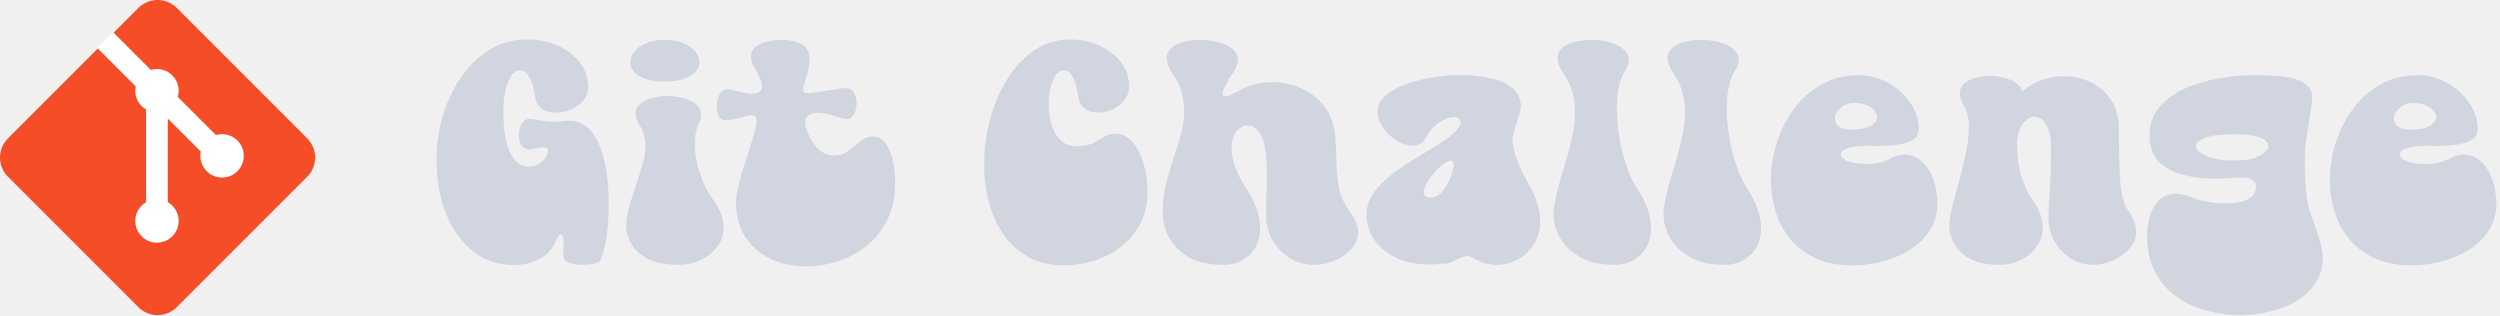
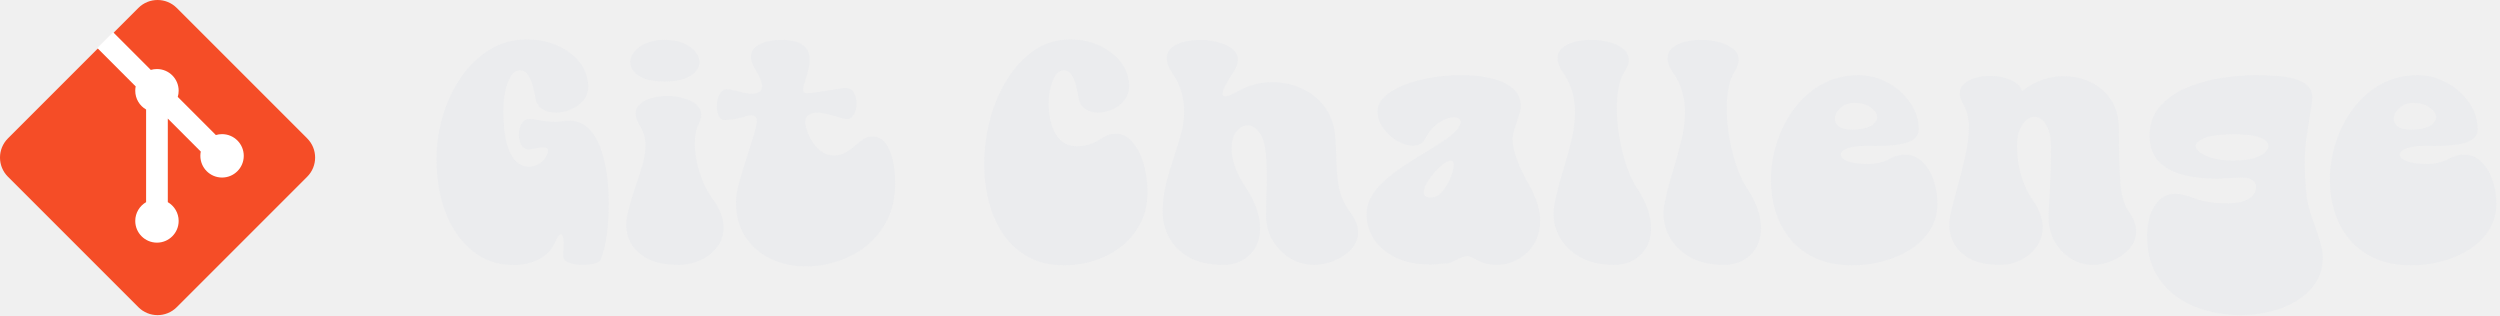
<svg xmlns="http://www.w3.org/2000/svg" width="238" height="30" viewBox="0 0 238 30" fill="none">
-   <path d="M48.889 25.229C47.423 25.229 46.142 24.8 45.045 23.943C43.948 23.076 43.091 21.884 42.473 20.369C41.865 18.853 41.56 17.108 41.56 15.134C41.56 13.739 41.76 12.368 42.159 11.022C42.568 9.666 43.146 8.444 43.894 7.357C44.641 6.261 45.544 5.388 46.6 4.74C47.657 4.082 48.839 3.753 50.145 3.753C51.74 3.753 53.101 4.172 54.228 5.009C55.364 5.837 55.958 6.909 56.008 8.225C56.008 8.743 55.848 9.192 55.529 9.571C55.21 9.94 54.811 10.224 54.333 10.423C53.854 10.623 53.38 10.723 52.912 10.723C52.483 10.723 52.094 10.633 51.745 10.453C51.406 10.274 51.167 9.995 51.027 9.616C51.007 9.536 50.983 9.401 50.953 9.212C50.903 8.913 50.828 8.574 50.728 8.195C50.629 7.806 50.479 7.462 50.28 7.163C50.09 6.854 49.821 6.699 49.472 6.699C49.153 6.699 48.874 6.884 48.635 7.253C48.405 7.622 48.226 8.105 48.096 8.703C47.976 9.302 47.917 9.94 47.917 10.618C47.927 11.934 48.046 12.981 48.276 13.758C48.505 14.526 48.799 15.069 49.158 15.389C49.527 15.708 49.926 15.867 50.354 15.867C50.833 15.867 51.252 15.703 51.611 15.374C51.98 15.035 52.164 14.671 52.164 14.282C52.164 14.112 51.994 14.028 51.656 14.028C51.526 14.028 51.326 14.057 51.057 14.117C50.758 14.187 50.514 14.222 50.324 14.222C50.015 14.222 49.781 14.078 49.621 13.788C49.472 13.499 49.397 13.18 49.397 12.831C49.397 12.452 49.477 12.113 49.636 11.814C49.806 11.505 50.06 11.341 50.399 11.321C50.589 11.321 50.858 11.356 51.207 11.425C51.735 11.535 52.294 11.59 52.882 11.59C53.111 11.59 53.335 11.575 53.555 11.545C53.784 11.505 53.989 11.485 54.168 11.485C55.504 11.485 56.496 12.333 57.144 14.028C57.682 15.453 57.952 17.238 57.952 19.382C57.952 21.665 57.693 23.459 57.174 24.766C57.104 24.895 56.9 25.005 56.561 25.095C56.232 25.174 55.868 25.214 55.469 25.214C55.011 25.214 54.587 25.149 54.198 25.02C53.809 24.88 53.615 24.651 53.615 24.332C53.625 24.073 53.635 23.883 53.645 23.764C53.654 23.644 53.66 23.454 53.66 23.195C53.66 22.886 53.635 22.662 53.585 22.522C53.535 22.373 53.475 22.298 53.405 22.298C53.256 22.298 53.061 22.567 52.822 23.105C52.493 23.813 51.974 24.347 51.267 24.706C50.559 25.055 49.766 25.229 48.889 25.229Z" fill="#CED3DE" fill-opacity="0.933" />
-   <path d="M63.276 7.761C62.518 7.761 61.895 7.677 61.406 7.507C60.928 7.328 60.574 7.098 60.345 6.819C60.115 6.54 60.001 6.241 60.001 5.922C60.001 5.583 60.13 5.249 60.389 4.92C60.649 4.591 61.023 4.322 61.511 4.112C62 3.903 62.583 3.798 63.261 3.798C63.969 3.798 64.567 3.903 65.055 4.112C65.554 4.322 65.933 4.591 66.192 4.92C66.461 5.239 66.596 5.568 66.596 5.907C66.596 6.226 66.476 6.525 66.237 6.804C66.008 7.083 65.649 7.313 65.16 7.492C64.672 7.672 64.043 7.761 63.276 7.761ZM64.652 25.214C63.465 25.214 62.498 25.035 61.75 24.676C61.013 24.307 60.469 23.833 60.12 23.255C59.781 22.667 59.612 22.044 59.612 21.386C59.612 21.077 59.647 20.767 59.716 20.458C59.976 19.402 60.265 18.419 60.584 17.512C60.823 16.824 61.028 16.176 61.197 15.568C61.367 14.95 61.451 14.372 61.451 13.833C61.451 13.155 61.267 12.522 60.898 11.934C60.639 11.525 60.509 11.156 60.509 10.827C60.509 10.458 60.654 10.149 60.943 9.9C61.232 9.641 61.606 9.451 62.064 9.332C62.533 9.202 63.022 9.137 63.53 9.137C64.058 9.137 64.567 9.207 65.055 9.347C65.554 9.476 65.963 9.676 66.282 9.945C66.601 10.214 66.76 10.543 66.76 10.932C66.76 11.181 66.686 11.45 66.536 11.739C66.277 12.278 66.147 12.921 66.147 13.669C66.147 14.546 66.302 15.473 66.611 16.45C66.92 17.418 67.344 18.265 67.882 18.993C68.55 19.9 68.884 20.782 68.884 21.64C68.884 22.348 68.68 22.971 68.271 23.509C67.862 24.048 67.334 24.466 66.686 24.766C66.038 25.065 65.36 25.214 64.652 25.214Z" fill="#CED3DE" fill-opacity="0.933" />
-   <path d="M76.721 25.364C75.544 25.364 74.453 25.134 73.445 24.676C72.439 24.207 71.626 23.524 71.008 22.627C70.4 21.73 70.085 20.623 70.066 19.307C70.066 18.739 70.17 18.081 70.38 17.333C70.589 16.575 70.833 15.772 71.112 14.925C71.312 14.317 71.506 13.699 71.696 13.07C71.925 12.363 72.04 11.844 72.04 11.515C72.04 11.156 71.875 10.977 71.546 10.977C71.337 10.977 71.093 11.027 70.813 11.126C70.155 11.326 69.537 11.425 68.959 11.425C68.72 11.425 68.54 11.291 68.421 11.022C68.301 10.742 68.241 10.438 68.241 10.109C68.241 9.691 68.326 9.317 68.495 8.988C68.665 8.659 68.914 8.494 69.243 8.494C69.442 8.494 69.766 8.559 70.215 8.689C70.853 8.848 71.282 8.928 71.501 8.928C72.199 8.928 72.548 8.684 72.548 8.195C72.548 7.816 72.329 7.278 71.89 6.58C71.621 6.131 71.486 5.742 71.486 5.413C71.486 5.034 71.626 4.725 71.905 4.486C72.194 4.247 72.563 4.072 73.012 3.963C73.46 3.853 73.924 3.798 74.403 3.798C74.851 3.798 75.28 3.848 75.689 3.948C76.098 4.047 76.432 4.237 76.691 4.516C76.95 4.785 77.08 5.184 77.08 5.712C77.08 6.171 76.945 6.804 76.676 7.612C76.526 8.05 76.451 8.36 76.451 8.539C76.451 8.758 76.581 8.868 76.84 8.868C77.08 8.868 77.419 8.833 77.857 8.763L79.996 8.434C80.235 8.394 80.4 8.374 80.49 8.374C80.858 8.374 81.128 8.529 81.297 8.838C81.467 9.137 81.551 9.471 81.551 9.84C81.551 10.239 81.467 10.588 81.297 10.887C81.138 11.186 80.913 11.336 80.624 11.336C80.455 11.336 80.126 11.256 79.637 11.096C78.78 10.847 78.191 10.723 77.872 10.723C77.065 10.723 76.661 11.031 76.661 11.65C76.661 11.919 76.746 12.263 76.915 12.682C77.184 13.33 77.533 13.848 77.962 14.237C78.401 14.616 78.884 14.805 79.413 14.805C79.861 14.795 80.245 14.691 80.564 14.491C80.893 14.292 81.192 14.068 81.462 13.818C81.701 13.599 81.945 13.409 82.194 13.25C82.454 13.08 82.748 12.996 83.077 12.996C83.755 12.996 84.278 13.405 84.647 14.222C85.026 15.04 85.215 16.106 85.215 17.422C85.215 18.778 84.961 19.955 84.453 20.952C83.944 21.949 83.276 22.776 82.449 23.435C81.621 24.083 80.704 24.566 79.697 24.885C78.7 25.204 77.708 25.364 76.721 25.364Z" fill="#CED3DE" fill-opacity="0.933" />
-   <path d="M101.322 25.259C99.996 25.259 98.855 24.995 97.898 24.466C96.941 23.938 96.148 23.22 95.52 22.313C94.901 21.406 94.443 20.379 94.144 19.232C93.845 18.076 93.695 16.874 93.695 15.628C93.695 14.192 93.88 12.771 94.249 11.366C94.627 9.96 95.171 8.689 95.879 7.552C96.587 6.405 97.444 5.488 98.451 4.8C99.468 4.102 100.619 3.753 101.906 3.753C103.371 3.753 104.657 4.167 105.764 4.995C106.871 5.812 107.449 6.869 107.499 8.165C107.499 8.703 107.344 9.162 107.035 9.541C106.736 9.92 106.357 10.214 105.899 10.423C105.44 10.623 104.986 10.723 104.538 10.723C104.139 10.723 103.775 10.633 103.446 10.453C103.117 10.274 102.883 9.995 102.743 9.616L102.653 9.182C102.614 8.893 102.544 8.559 102.444 8.18C102.354 7.791 102.215 7.447 102.025 7.148C101.846 6.849 101.592 6.699 101.263 6.699C100.834 6.699 100.485 7.028 100.216 7.687C99.957 8.345 99.827 9.092 99.827 9.93C99.827 10.588 99.917 11.221 100.096 11.829C100.276 12.437 100.555 12.936 100.934 13.325C101.322 13.704 101.826 13.903 102.444 13.923C103.321 13.923 104.069 13.709 104.687 13.28C105.236 12.911 105.739 12.726 106.198 12.726C106.816 12.726 107.349 12.986 107.798 13.504C108.257 14.023 108.611 14.701 108.86 15.538C109.109 16.366 109.239 17.268 109.249 18.245C109.249 19.382 109.019 20.389 108.561 21.266C108.112 22.133 107.509 22.866 106.751 23.465C105.993 24.053 105.141 24.501 104.194 24.811C103.257 25.11 102.299 25.259 101.322 25.259Z" fill="#CED3DE" fill-opacity="0.933" />
-   <path d="M125.087 25.214C124.259 25.214 123.501 25.005 122.813 24.586C122.125 24.157 121.572 23.589 121.153 22.881C120.735 22.163 120.525 21.371 120.525 20.503L120.555 18.873C120.585 18.255 120.6 17.602 120.6 16.914C120.6 15.987 120.56 15.129 120.48 14.342C120.361 13.504 120.136 12.896 119.807 12.517C119.488 12.128 119.144 11.934 118.775 11.934C118.387 11.934 118.033 12.128 117.714 12.517C117.404 12.906 117.25 13.449 117.25 14.147C117.25 15.264 117.699 16.5 118.596 17.856C119.503 19.212 119.957 20.498 119.957 21.715C119.957 22.771 119.628 23.619 118.97 24.257C118.312 24.895 117.484 25.214 116.487 25.214C115.151 25.214 114.054 24.975 113.197 24.496C112.34 24.008 111.706 23.38 111.298 22.612C110.889 21.844 110.684 21.037 110.684 20.189C110.684 19.222 110.799 18.295 111.028 17.407C111.268 16.51 111.527 15.643 111.806 14.805C112.055 14.078 112.27 13.37 112.449 12.682C112.639 11.984 112.733 11.306 112.733 10.648C112.733 10.01 112.649 9.386 112.479 8.778C112.31 8.17 112.03 7.587 111.642 7.028C111.263 6.46 111.073 5.967 111.073 5.548C111.073 5.139 111.228 4.805 111.537 4.546C111.846 4.287 112.245 4.097 112.733 3.978C113.222 3.858 113.74 3.798 114.289 3.798C114.867 3.798 115.425 3.873 115.964 4.022C116.512 4.162 116.961 4.371 117.31 4.651C117.669 4.93 117.848 5.284 117.848 5.712C117.848 6.021 117.724 6.38 117.474 6.789C116.746 7.866 116.382 8.584 116.382 8.943C116.382 9.092 116.462 9.172 116.622 9.182C116.881 9.182 117.325 8.998 117.953 8.629C118.96 8.09 120.022 7.821 121.138 7.821C122.085 7.821 122.998 8.016 123.875 8.404C124.753 8.783 125.485 9.357 126.074 10.124C126.662 10.892 127.011 11.854 127.12 13.011C127.16 13.599 127.19 14.187 127.21 14.775C127.21 15.762 127.285 16.72 127.435 17.647C127.584 18.564 127.953 19.416 128.541 20.204C129.04 20.872 129.289 21.5 129.289 22.089C129.289 22.707 129.07 23.255 128.631 23.734C128.192 24.202 127.649 24.566 127.001 24.825C126.353 25.085 125.715 25.214 125.087 25.214Z" fill="#CED3DE" fill-opacity="0.933" />
-   <path d="M142.465 25.214C141.727 25.214 141.054 25.03 140.446 24.661C140.306 24.581 140.177 24.516 140.057 24.466C139.947 24.407 139.828 24.377 139.698 24.377C139.449 24.377 139.055 24.516 138.517 24.796C138.168 24.985 137.893 25.08 137.694 25.08C137.425 25.08 137.166 25.1 136.916 25.14C136.667 25.169 136.433 25.184 136.213 25.184C134.877 25.184 133.756 24.96 132.848 24.511C131.941 24.053 131.253 23.465 130.785 22.747C130.326 22.019 130.097 21.251 130.097 20.444C130.097 19.805 130.256 19.217 130.575 18.679C130.894 18.14 131.318 17.637 131.846 17.168C132.375 16.69 132.958 16.241 133.596 15.822C134.234 15.403 134.882 14.995 135.54 14.596C136.338 14.127 137.066 13.664 137.724 13.205C138.202 12.856 138.541 12.552 138.741 12.293C138.95 12.024 139.055 11.799 139.055 11.62C139.055 11.321 138.836 11.166 138.397 11.156C138.018 11.156 137.564 11.321 137.036 11.65C136.517 11.969 136.069 12.482 135.69 13.19C135.461 13.639 135.077 13.863 134.538 13.863C134.03 13.863 133.511 13.709 132.983 13.399C132.465 13.08 132.026 12.672 131.667 12.173C131.318 11.675 131.143 11.151 131.143 10.603C131.143 10.064 131.383 9.581 131.861 9.152C132.34 8.723 132.968 8.36 133.746 8.06C134.523 7.761 135.381 7.537 136.318 7.387C137.255 7.228 138.187 7.148 139.115 7.148C140.162 7.148 141.114 7.253 141.971 7.462C142.829 7.662 143.512 7.981 144.02 8.419C144.529 8.858 144.783 9.431 144.783 10.139C144.783 10.358 144.663 10.827 144.424 11.545C144.135 12.363 143.99 12.921 143.99 13.22C143.99 14.327 144.563 15.872 145.71 17.856C146.318 19.013 146.622 20.065 146.622 21.012C146.622 21.849 146.428 22.587 146.039 23.225C145.65 23.853 145.142 24.342 144.514 24.691C143.886 25.04 143.203 25.214 142.465 25.214ZM136.258 18.798C136.637 18.798 136.991 18.604 137.32 18.215C137.649 17.816 137.908 17.373 138.098 16.884C138.297 16.386 138.397 15.987 138.397 15.688C138.397 15.428 138.317 15.299 138.158 15.299C137.878 15.299 137.529 15.483 137.111 15.852C136.702 16.221 136.338 16.645 136.019 17.123C135.7 17.592 135.54 17.981 135.54 18.29C135.54 18.449 135.59 18.574 135.69 18.664C135.79 18.753 135.979 18.798 136.258 18.798Z" fill="#CED3DE" fill-opacity="0.933" />
-   <path d="M153.696 25.214C152.41 25.214 151.338 24.98 150.481 24.511C149.623 24.033 148.975 23.425 148.537 22.687C148.108 21.939 147.894 21.156 147.894 20.339C147.894 20.07 147.918 19.8 147.968 19.531C148.198 18.355 148.502 17.178 148.881 16.002C149.16 15.085 149.404 14.177 149.613 13.28C149.833 12.383 149.942 11.505 149.942 10.648C149.942 10.01 149.858 9.386 149.688 8.778C149.529 8.17 149.254 7.582 148.866 7.014C148.477 6.445 148.282 5.962 148.282 5.563C148.282 5.144 148.437 4.805 148.746 4.546C149.055 4.287 149.454 4.097 149.942 3.978C150.431 3.858 150.949 3.798 151.498 3.798C152.076 3.798 152.634 3.868 153.173 4.007C153.721 4.147 154.17 4.361 154.519 4.651C154.878 4.93 155.057 5.284 155.057 5.712C155.057 6.031 154.928 6.395 154.668 6.804C154.409 7.213 154.22 7.721 154.1 8.33C153.98 8.938 153.921 9.601 153.921 10.319C153.921 11.675 154.1 13.06 154.459 14.476C154.818 15.892 155.267 17.019 155.805 17.856C156.722 19.232 157.181 20.518 157.181 21.715C157.181 22.771 156.847 23.619 156.179 24.257C155.521 24.895 154.693 25.214 153.696 25.214Z" fill="#CED3DE" fill-opacity="0.933" />
-   <path d="M164.165 25.214C162.879 25.214 161.807 24.98 160.95 24.511C160.092 24.033 159.444 23.425 159.005 22.687C158.577 21.939 158.362 21.156 158.362 20.339C158.362 20.07 158.387 19.8 158.437 19.531C158.666 18.355 158.971 17.178 159.349 16.002C159.629 15.085 159.873 14.177 160.082 13.28C160.302 12.383 160.411 11.505 160.411 10.648C160.411 10.01 160.327 9.386 160.157 8.778C159.997 8.17 159.723 7.582 159.334 7.014C158.946 6.445 158.751 5.962 158.751 5.563C158.751 5.144 158.906 4.805 159.215 4.546C159.524 4.287 159.923 4.097 160.411 3.978C160.9 3.858 161.418 3.798 161.967 3.798C162.545 3.798 163.103 3.868 163.642 4.007C164.19 4.147 164.639 4.361 164.988 4.651C165.347 4.93 165.526 5.284 165.526 5.712C165.526 6.031 165.396 6.395 165.137 6.804C164.878 7.213 164.688 7.721 164.569 8.33C164.449 8.938 164.389 9.601 164.389 10.319C164.389 11.675 164.569 13.06 164.928 14.476C165.287 15.892 165.735 17.019 166.274 17.856C167.191 19.232 167.65 20.518 167.65 21.715C167.65 22.771 167.316 23.619 166.648 24.257C165.99 24.895 165.162 25.214 164.165 25.214Z" fill="#CED3DE" fill-opacity="0.933" />
-   <path d="M176.309 12.338C176.887 12.338 177.351 12.278 177.7 12.158C178.059 12.039 178.313 11.889 178.462 11.71C178.622 11.52 178.702 11.336 178.702 11.156C178.702 10.817 178.497 10.508 178.089 10.229C177.69 9.94 177.171 9.795 176.533 9.795C175.995 9.795 175.551 9.96 175.202 10.289C174.853 10.608 174.679 10.952 174.679 11.321C174.679 11.58 174.798 11.814 175.038 12.024C175.287 12.233 175.711 12.338 176.309 12.338ZM176.354 25.259C175.008 25.259 173.841 25.035 172.854 24.586C171.877 24.137 171.074 23.534 170.446 22.776C169.818 22.009 169.35 21.136 169.041 20.159C168.741 19.182 168.592 18.17 168.592 17.123C168.592 15.927 168.781 14.741 169.16 13.564C169.539 12.377 170.087 11.306 170.805 10.349C171.523 9.381 172.396 8.609 173.422 8.03C174.459 7.452 175.636 7.163 176.952 7.163C177.939 7.163 178.866 7.402 179.734 7.881C180.601 8.35 181.304 8.978 181.842 9.765C182.391 10.543 182.665 11.39 182.665 12.308C182.665 12.976 182.196 13.424 181.259 13.654C180.631 13.813 179.744 13.893 178.597 13.893L177.879 13.878C176.982 13.878 176.319 13.958 175.89 14.117C175.461 14.277 175.247 14.476 175.247 14.716C175.247 14.965 175.461 15.174 175.89 15.344C176.329 15.513 176.952 15.603 177.76 15.613C178.537 15.613 179.215 15.468 179.793 15.179C180.342 14.87 180.855 14.716 181.334 14.716C181.972 14.716 182.52 14.935 182.979 15.374C183.448 15.812 183.806 16.381 184.056 17.078C184.305 17.776 184.435 18.539 184.445 19.367C184.445 20.314 184.21 21.156 183.742 21.894C183.283 22.622 182.665 23.235 181.887 23.734C181.119 24.232 180.252 24.611 179.285 24.87C178.328 25.13 177.351 25.259 176.354 25.259Z" fill="#CED3DE" fill-opacity="0.933" />
-   <path d="M199.265 25.214C198.109 25.214 197.112 24.776 196.274 23.898C195.437 23.011 195.018 21.939 195.018 20.683C195.028 20.055 195.058 19.387 195.108 18.679C195.208 17.103 195.257 15.558 195.257 14.043C195.257 13.345 195.178 12.781 195.018 12.353C194.859 11.924 194.654 11.61 194.405 11.41C194.166 11.211 193.926 11.111 193.687 11.111C193.258 11.111 192.874 11.361 192.535 11.859C192.196 12.358 192.027 13.011 192.027 13.818C192.027 14.975 192.177 16.002 192.476 16.899C192.775 17.786 193.114 18.484 193.493 18.993C194.141 19.95 194.465 20.832 194.465 21.64C194.465 22.348 194.265 22.971 193.867 23.509C193.478 24.048 192.974 24.466 192.356 24.766C191.738 25.065 191.085 25.214 190.397 25.214C189.26 25.214 188.338 25.035 187.63 24.676C186.922 24.307 186.399 23.833 186.06 23.255C185.731 22.667 185.566 22.049 185.566 21.401C185.566 21.082 185.601 20.767 185.671 20.458C185.86 19.621 186.085 18.748 186.344 17.841C186.623 16.834 186.872 15.837 187.092 14.85C187.321 13.853 187.436 12.946 187.436 12.128C187.436 11.291 187.271 10.583 186.942 10.005C186.693 9.586 186.568 9.222 186.568 8.913C186.568 8.534 186.708 8.22 186.987 7.971C187.266 7.721 187.625 7.537 188.064 7.417C188.503 7.288 188.966 7.223 189.455 7.223C190.143 7.223 190.781 7.348 191.369 7.597C191.967 7.836 192.346 8.2 192.506 8.689C193.084 8.21 193.712 7.851 194.39 7.612C195.068 7.372 195.751 7.253 196.439 7.253C197.366 7.253 198.229 7.442 199.026 7.821C199.834 8.2 200.482 8.763 200.97 9.511C201.469 10.259 201.718 11.181 201.718 12.278C201.718 14.741 201.773 16.535 201.883 17.662C202.002 18.788 202.276 19.636 202.705 20.204C203.144 20.852 203.363 21.456 203.363 22.014C203.363 22.652 203.144 23.21 202.705 23.689C202.276 24.167 201.748 24.541 201.12 24.811C200.492 25.08 199.874 25.214 199.265 25.214Z" fill="#CED3DE" fill-opacity="0.933" />
-   <path d="M213.294 30C212.197 30 211.12 29.855 210.063 29.566C209.016 29.287 208.064 28.843 207.207 28.235C206.359 27.637 205.681 26.864 205.173 25.917C204.664 24.97 204.41 23.828 204.41 22.492C204.41 21.276 204.649 20.304 205.128 19.576C205.607 18.838 206.245 18.459 207.042 18.439C207.531 18.439 208.189 18.599 209.016 18.918C209.325 19.038 209.744 19.142 210.273 19.232C210.801 19.322 211.349 19.367 211.918 19.367C212.406 19.367 212.865 19.322 213.294 19.232C213.732 19.132 214.086 18.963 214.355 18.724C214.635 18.484 214.774 18.16 214.774 17.752C214.774 17.512 214.659 17.313 214.43 17.153C214.211 16.984 213.872 16.899 213.413 16.899C212.955 16.909 212.546 16.929 212.187 16.959C211.828 16.989 211.449 17.004 211.05 17.004C206.773 17.004 204.634 15.638 204.634 12.906C204.634 11.859 204.933 10.972 205.532 10.244C206.14 9.506 206.933 8.913 207.91 8.464C208.897 8.016 209.978 7.687 211.155 7.477C212.341 7.268 213.513 7.163 214.669 7.163C215.218 7.163 215.806 7.178 216.434 7.208C218.897 7.338 220.128 8.016 220.128 9.242C220.128 9.581 220.048 10.189 219.889 11.066C219.779 11.734 219.67 12.462 219.56 13.25C219.46 14.038 219.41 14.78 219.41 15.478C219.41 16.645 219.485 17.816 219.635 18.993C219.764 19.701 219.999 20.493 220.338 21.371C220.537 21.929 220.716 22.482 220.876 23.031C221.045 23.579 221.13 24.078 221.13 24.526C221.13 25.414 220.911 26.196 220.472 26.874C220.043 27.562 219.455 28.136 218.707 28.594C217.97 29.063 217.132 29.412 216.195 29.641C215.268 29.88 214.301 30 213.294 30ZM212.606 15.284C213.393 15.284 214.031 15.214 214.52 15.075C215.008 14.925 215.367 14.745 215.597 14.536C215.836 14.317 215.956 14.102 215.956 13.893C215.956 13.704 215.856 13.524 215.657 13.355C215.467 13.185 215.133 13.05 214.655 12.951C214.176 12.841 213.508 12.786 212.65 12.786C211.364 12.786 210.437 12.906 209.869 13.145C209.31 13.375 209.031 13.624 209.031 13.893C209.031 14.222 209.36 14.536 210.018 14.835C210.686 15.134 211.549 15.284 212.606 15.284Z" fill="#CED3DE" fill-opacity="0.933" />
-   <path d="M229.52 12.338C230.098 12.338 230.562 12.278 230.911 12.158C231.27 12.039 231.524 11.889 231.674 11.71C231.833 11.52 231.913 11.336 231.913 11.156C231.913 10.817 231.709 10.508 231.3 10.229C230.901 9.94 230.383 9.795 229.745 9.795C229.206 9.795 228.762 9.96 228.414 10.289C228.065 10.608 227.89 10.952 227.89 11.321C227.89 11.58 228.01 11.814 228.249 12.024C228.498 12.233 228.922 12.338 229.52 12.338ZM229.565 25.259C228.219 25.259 227.053 25.035 226.065 24.586C225.088 24.137 224.286 23.534 223.658 22.776C223.03 22.009 222.561 21.136 222.252 20.159C221.953 19.182 221.803 18.17 221.803 17.123C221.803 15.927 221.993 14.741 222.372 13.564C222.75 12.377 223.299 11.306 224.017 10.349C224.734 9.381 225.607 8.609 226.634 8.03C227.671 7.452 228.847 7.163 230.163 7.163C231.15 7.163 232.078 7.402 232.945 7.881C233.812 8.35 234.515 8.978 235.054 9.765C235.602 10.543 235.876 11.39 235.876 12.308C235.876 12.976 235.408 13.424 234.47 13.654C233.842 13.813 232.955 13.893 231.808 13.893L231.091 13.878C230.193 13.878 229.53 13.958 229.101 14.117C228.673 14.277 228.458 14.476 228.458 14.716C228.458 14.965 228.673 15.174 229.101 15.344C229.54 15.513 230.163 15.603 230.971 15.613C231.749 15.613 232.427 15.468 233.005 15.179C233.553 14.87 234.067 14.716 234.545 14.716C235.183 14.716 235.732 14.935 236.19 15.374C236.659 15.812 237.018 16.381 237.267 17.078C237.516 17.776 237.646 18.539 237.656 19.367C237.656 20.314 237.422 21.156 236.953 21.894C236.494 22.622 235.876 23.235 235.099 23.734C234.331 24.232 233.463 24.611 232.496 24.87C231.539 25.13 230.562 25.259 229.565 25.259Z" fill="#CED3DE" fill-opacity="0.933" />
+   <path d="M48.889 25.229C47.423 25.229 46.142 24.8 45.045 23.943C43.948 23.076 43.091 21.884 42.473 20.369C41.865 18.853 41.56 17.108 41.56 15.134C41.56 13.739 41.76 12.368 42.159 11.022C42.568 9.666 43.146 8.444 43.894 7.357C44.641 6.261 45.544 5.388 46.6 4.74C47.657 4.082 48.839 3.753 50.145 3.753C51.74 3.753 53.101 4.172 54.228 5.009C55.364 5.837 55.958 6.909 56.008 8.225C56.008 8.743 55.848 9.192 55.529 9.571C55.21 9.94 54.811 10.224 54.333 10.423C53.854 10.623 53.38 10.723 52.912 10.723C52.483 10.723 52.094 10.633 51.745 10.453C51.406 10.274 51.167 9.995 51.027 9.616C51.007 9.536 50.983 9.401 50.953 9.212C50.903 8.913 50.828 8.574 50.728 8.195C50.629 7.806 50.479 7.462 50.28 7.163C50.09 6.854 49.821 6.699 49.472 6.699C49.153 6.699 48.874 6.884 48.635 7.253C48.405 7.622 48.226 8.105 48.096 8.703C47.976 9.302 47.917 9.94 47.917 10.618C47.927 11.934 48.046 12.981 48.276 13.758C48.505 14.526 48.799 15.069 49.158 15.389C49.527 15.708 49.926 15.867 50.354 15.867C50.833 15.867 51.252 15.703 51.611 15.374C51.98 15.035 52.164 14.671 52.164 14.282C52.164 14.112 51.994 14.028 51.656 14.028C51.526 14.028 51.326 14.057 51.057 14.117C50.758 14.187 50.514 14.222 50.324 14.222C50.015 14.222 49.781 14.078 49.621 13.788C49.472 13.499 49.397 13.18 49.397 12.831C49.397 12.452 49.477 12.113 49.636 11.814C49.806 11.505 50.06 11.341 50.399 11.321C50.589 11.321 50.858 11.356 51.207 11.425C51.735 11.535 52.294 11.59 52.882 11.59C53.111 11.59 53.335 11.575 53.555 11.545C53.784 11.505 53.989 11.485 54.168 11.485C55.504 11.485 56.496 12.333 57.144 14.028C57.682 15.453 57.952 17.238 57.952 19.382C57.952 21.665 57.693 23.459 57.174 24.766C57.104 24.895 56.9 25.005 56.561 25.095C56.232 25.174 55.868 25.214 55.469 25.214C55.011 25.214 54.587 25.149 54.198 25.02C53.809 24.88 53.615 24.651 53.615 24.332C53.625 24.073 53.635 23.883 53.645 23.764C53.654 23.644 53.66 23.454 53.66 23.195C53.66 22.886 53.635 22.662 53.585 22.522C53.535 22.373 53.475 22.298 53.405 22.298C53.256 22.298 53.061 22.567 52.822 23.105C52.493 23.813 51.974 24.347 51.267 24.706C50.559 25.055 49.766 25.229 48.889 25.229Z" fill="#EAEBEE" fill-opacity="0.933" />
+   <path d="M63.276 7.761C62.518 7.761 61.895 7.677 61.406 7.507C60.928 7.328 60.574 7.098 60.345 6.819C60.115 6.54 60.001 6.241 60.001 5.922C60.001 5.583 60.13 5.249 60.389 4.92C60.649 4.591 61.023 4.322 61.511 4.112C62 3.903 62.583 3.798 63.261 3.798C63.969 3.798 64.567 3.903 65.055 4.112C65.554 4.322 65.933 4.591 66.192 4.92C66.461 5.239 66.596 5.568 66.596 5.907C66.596 6.226 66.476 6.525 66.237 6.804C66.008 7.083 65.649 7.313 65.16 7.492C64.672 7.672 64.043 7.761 63.276 7.761ZM64.652 25.214C63.465 25.214 62.498 25.035 61.75 24.676C61.013 24.307 60.469 23.833 60.12 23.255C59.781 22.667 59.612 22.044 59.612 21.386C59.612 21.077 59.647 20.767 59.716 20.458C59.976 19.402 60.265 18.419 60.584 17.512C60.823 16.824 61.028 16.176 61.197 15.568C61.367 14.95 61.451 14.372 61.451 13.833C61.451 13.155 61.267 12.522 60.898 11.934C60.639 11.525 60.509 11.156 60.509 10.827C60.509 10.458 60.654 10.149 60.943 9.9C61.232 9.641 61.606 9.451 62.064 9.332C62.533 9.202 63.022 9.137 63.53 9.137C64.058 9.137 64.567 9.207 65.055 9.347C65.554 9.476 65.963 9.676 66.282 9.945C66.601 10.214 66.76 10.543 66.76 10.932C66.76 11.181 66.686 11.45 66.536 11.739C66.277 12.278 66.147 12.921 66.147 13.669C66.147 14.546 66.302 15.473 66.611 16.45C66.92 17.418 67.344 18.265 67.882 18.993C68.55 19.9 68.884 20.782 68.884 21.64C68.884 22.348 68.68 22.971 68.271 23.509C67.862 24.048 67.334 24.466 66.686 24.766C66.038 25.065 65.36 25.214 64.652 25.214Z" fill="#EAEBEE" fill-opacity="0.933" />
+   <path d="M76.721 25.364C75.544 25.364 74.453 25.134 73.445 24.676C72.439 24.207 71.626 23.524 71.008 22.627C70.4 21.73 70.085 20.623 70.066 19.307C70.066 18.739 70.17 18.081 70.38 17.333C70.589 16.575 70.833 15.772 71.112 14.925C71.312 14.317 71.506 13.699 71.696 13.07C71.925 12.363 72.04 11.844 72.04 11.515C72.04 11.156 71.875 10.977 71.546 10.977C71.337 10.977 71.093 11.027 70.813 11.126C70.155 11.326 69.537 11.425 68.959 11.425C68.72 11.425 68.54 11.291 68.421 11.022C68.301 10.742 68.241 10.438 68.241 10.109C68.241 9.691 68.326 9.317 68.495 8.988C68.665 8.659 68.914 8.494 69.243 8.494C69.442 8.494 69.766 8.559 70.215 8.689C70.853 8.848 71.282 8.928 71.501 8.928C72.199 8.928 72.548 8.684 72.548 8.195C72.548 7.816 72.329 7.278 71.89 6.58C71.621 6.131 71.486 5.742 71.486 5.413C71.486 5.034 71.626 4.725 71.905 4.486C72.194 4.247 72.563 4.072 73.012 3.963C73.46 3.853 73.924 3.798 74.403 3.798C74.851 3.798 75.28 3.848 75.689 3.948C76.098 4.047 76.432 4.237 76.691 4.516C76.95 4.785 77.08 5.184 77.08 5.712C77.08 6.171 76.945 6.804 76.676 7.612C76.526 8.05 76.451 8.36 76.451 8.539C76.451 8.758 76.581 8.868 76.84 8.868C77.08 8.868 77.419 8.833 77.857 8.763L79.996 8.434C80.235 8.394 80.4 8.374 80.49 8.374C80.858 8.374 81.128 8.529 81.297 8.838C81.467 9.137 81.551 9.471 81.551 9.84C81.551 10.239 81.467 10.588 81.297 10.887C81.138 11.186 80.913 11.336 80.624 11.336C80.455 11.336 80.126 11.256 79.637 11.096C78.78 10.847 78.191 10.723 77.872 10.723C77.065 10.723 76.661 11.031 76.661 11.65C76.661 11.919 76.746 12.263 76.915 12.682C77.184 13.33 77.533 13.848 77.962 14.237C78.401 14.616 78.884 14.805 79.413 14.805C79.861 14.795 80.245 14.691 80.564 14.491C80.893 14.292 81.192 14.068 81.462 13.818C81.701 13.599 81.945 13.409 82.194 13.25C82.454 13.08 82.748 12.996 83.077 12.996C83.755 12.996 84.278 13.405 84.647 14.222C85.026 15.04 85.215 16.106 85.215 17.422C85.215 18.778 84.961 19.955 84.453 20.952C83.944 21.949 83.276 22.776 82.449 23.435C81.621 24.083 80.704 24.566 79.697 24.885C78.7 25.204 77.708 25.364 76.721 25.364Z" fill="#EAEBEE" fill-opacity="0.933" />
+   <path d="M101.322 25.259C99.996 25.259 98.855 24.995 97.898 24.466C96.941 23.938 96.148 23.22 95.52 22.313C94.901 21.406 94.443 20.379 94.144 19.232C93.845 18.076 93.695 16.874 93.695 15.628C93.695 14.192 93.88 12.771 94.249 11.366C94.627 9.96 95.171 8.689 95.879 7.552C96.587 6.405 97.444 5.488 98.451 4.8C99.468 4.102 100.619 3.753 101.906 3.753C103.371 3.753 104.657 4.167 105.764 4.995C106.871 5.812 107.449 6.869 107.499 8.165C107.499 8.703 107.344 9.162 107.035 9.541C106.736 9.92 106.357 10.214 105.899 10.423C105.44 10.623 104.986 10.723 104.538 10.723C104.139 10.723 103.775 10.633 103.446 10.453C103.117 10.274 102.883 9.995 102.743 9.616L102.653 9.182C102.614 8.893 102.544 8.559 102.444 8.18C102.354 7.791 102.215 7.447 102.025 7.148C101.846 6.849 101.592 6.699 101.263 6.699C100.834 6.699 100.485 7.028 100.216 7.687C99.957 8.345 99.827 9.092 99.827 9.93C99.827 10.588 99.917 11.221 100.096 11.829C100.276 12.437 100.555 12.936 100.934 13.325C101.322 13.704 101.826 13.903 102.444 13.923C103.321 13.923 104.069 13.709 104.687 13.28C105.236 12.911 105.739 12.726 106.198 12.726C106.816 12.726 107.349 12.986 107.798 13.504C108.257 14.023 108.611 14.701 108.86 15.538C109.109 16.366 109.239 17.268 109.249 18.245C109.249 19.382 109.019 20.389 108.561 21.266C108.112 22.133 107.509 22.866 106.751 23.465C105.993 24.053 105.141 24.501 104.194 24.811C103.257 25.11 102.299 25.259 101.322 25.259Z" fill="#EAEBEE" fill-opacity="0.933" />
+   <path d="M125.087 25.214C124.259 25.214 123.501 25.005 122.813 24.586C122.125 24.157 121.572 23.589 121.153 22.881C120.735 22.163 120.525 21.371 120.525 20.503L120.555 18.873C120.585 18.255 120.6 17.602 120.6 16.914C120.6 15.987 120.56 15.129 120.48 14.342C120.361 13.504 120.136 12.896 119.807 12.517C119.488 12.128 119.144 11.934 118.775 11.934C118.387 11.934 118.033 12.128 117.714 12.517C117.404 12.906 117.25 13.449 117.25 14.147C117.25 15.264 117.699 16.5 118.596 17.856C119.503 19.212 119.957 20.498 119.957 21.715C119.957 22.771 119.628 23.619 118.97 24.257C118.312 24.895 117.484 25.214 116.487 25.214C115.151 25.214 114.054 24.975 113.197 24.496C112.34 24.008 111.706 23.38 111.298 22.612C110.889 21.844 110.684 21.037 110.684 20.189C110.684 19.222 110.799 18.295 111.028 17.407C111.268 16.51 111.527 15.643 111.806 14.805C112.055 14.078 112.27 13.37 112.449 12.682C112.639 11.984 112.733 11.306 112.733 10.648C112.733 10.01 112.649 9.386 112.479 8.778C112.31 8.17 112.03 7.587 111.642 7.028C111.263 6.46 111.073 5.967 111.073 5.548C111.073 5.139 111.228 4.805 111.537 4.546C111.846 4.287 112.245 4.097 112.733 3.978C113.222 3.858 113.74 3.798 114.289 3.798C114.867 3.798 115.425 3.873 115.964 4.022C116.512 4.162 116.961 4.371 117.31 4.651C117.669 4.93 117.848 5.284 117.848 5.712C117.848 6.021 117.724 6.38 117.474 6.789C116.746 7.866 116.382 8.584 116.382 8.943C116.382 9.092 116.462 9.172 116.622 9.182C116.881 9.182 117.325 8.998 117.953 8.629C118.96 8.09 120.022 7.821 121.138 7.821C122.085 7.821 122.998 8.016 123.875 8.404C124.753 8.783 125.485 9.357 126.074 10.124C126.662 10.892 127.011 11.854 127.12 13.011C127.16 13.599 127.19 14.187 127.21 14.775C127.21 15.762 127.285 16.72 127.435 17.647C127.584 18.564 127.953 19.416 128.541 20.204C129.04 20.872 129.289 21.5 129.289 22.089C129.289 22.707 129.07 23.255 128.631 23.734C128.192 24.202 127.649 24.566 127.001 24.825C126.353 25.085 125.715 25.214 125.087 25.214Z" fill="#EAEBEE" fill-opacity="0.933" />
+   <path d="M142.465 25.214C141.727 25.214 141.054 25.03 140.446 24.661C140.306 24.581 140.177 24.516 140.057 24.466C139.947 24.407 139.828 24.377 139.698 24.377C139.449 24.377 139.055 24.516 138.517 24.796C138.168 24.985 137.893 25.08 137.694 25.08C137.425 25.08 137.166 25.1 136.916 25.14C136.667 25.169 136.433 25.184 136.213 25.184C134.877 25.184 133.756 24.96 132.848 24.511C131.941 24.053 131.253 23.465 130.785 22.747C130.326 22.019 130.097 21.251 130.097 20.444C130.097 19.805 130.256 19.217 130.575 18.679C130.894 18.14 131.318 17.637 131.846 17.168C132.375 16.69 132.958 16.241 133.596 15.822C134.234 15.403 134.882 14.995 135.54 14.596C136.338 14.127 137.066 13.664 137.724 13.205C138.202 12.856 138.541 12.552 138.741 12.293C138.95 12.024 139.055 11.799 139.055 11.62C139.055 11.321 138.836 11.166 138.397 11.156C138.018 11.156 137.564 11.321 137.036 11.65C136.517 11.969 136.069 12.482 135.69 13.19C135.461 13.639 135.077 13.863 134.538 13.863C134.03 13.863 133.511 13.709 132.983 13.399C132.465 13.08 132.026 12.672 131.667 12.173C131.318 11.675 131.143 11.151 131.143 10.603C131.143 10.064 131.383 9.581 131.861 9.152C132.34 8.723 132.968 8.36 133.746 8.06C134.523 7.761 135.381 7.537 136.318 7.387C137.255 7.228 138.187 7.148 139.115 7.148C140.162 7.148 141.114 7.253 141.971 7.462C142.829 7.662 143.512 7.981 144.02 8.419C144.529 8.858 144.783 9.431 144.783 10.139C144.783 10.358 144.663 10.827 144.424 11.545C144.135 12.363 143.99 12.921 143.99 13.22C143.99 14.327 144.563 15.872 145.71 17.856C146.318 19.013 146.622 20.065 146.622 21.012C146.622 21.849 146.428 22.587 146.039 23.225C145.65 23.853 145.142 24.342 144.514 24.691C143.886 25.04 143.203 25.214 142.465 25.214ZM136.258 18.798C136.637 18.798 136.991 18.604 137.32 18.215C137.649 17.816 137.908 17.373 138.098 16.884C138.297 16.386 138.397 15.987 138.397 15.688C138.397 15.428 138.317 15.299 138.158 15.299C137.878 15.299 137.529 15.483 137.111 15.852C136.702 16.221 136.338 16.645 136.019 17.123C135.7 17.592 135.54 17.981 135.54 18.29C135.54 18.449 135.59 18.574 135.69 18.664C135.79 18.753 135.979 18.798 136.258 18.798Z" fill="#EAEBEE" fill-opacity="0.933" />
+   <path d="M153.696 25.214C152.41 25.214 151.338 24.98 150.481 24.511C149.623 24.033 148.975 23.425 148.537 22.687C148.108 21.939 147.894 21.156 147.894 20.339C147.894 20.07 147.918 19.8 147.968 19.531C148.198 18.355 148.502 17.178 148.881 16.002C149.16 15.085 149.404 14.177 149.613 13.28C149.833 12.383 149.942 11.505 149.942 10.648C149.942 10.01 149.858 9.386 149.688 8.778C149.529 8.17 149.254 7.582 148.866 7.014C148.477 6.445 148.282 5.962 148.282 5.563C148.282 5.144 148.437 4.805 148.746 4.546C149.055 4.287 149.454 4.097 149.942 3.978C150.431 3.858 150.949 3.798 151.498 3.798C152.076 3.798 152.634 3.868 153.173 4.007C153.721 4.147 154.17 4.361 154.519 4.651C154.878 4.93 155.057 5.284 155.057 5.712C155.057 6.031 154.928 6.395 154.668 6.804C154.409 7.213 154.22 7.721 154.1 8.33C153.98 8.938 153.921 9.601 153.921 10.319C153.921 11.675 154.1 13.06 154.459 14.476C154.818 15.892 155.267 17.019 155.805 17.856C156.722 19.232 157.181 20.518 157.181 21.715C157.181 22.771 156.847 23.619 156.179 24.257C155.521 24.895 154.693 25.214 153.696 25.214Z" fill="#EAEBEE" fill-opacity="0.933" />
+   <path d="M164.165 25.214C162.879 25.214 161.807 24.98 160.95 24.511C160.092 24.033 159.444 23.425 159.005 22.687C158.577 21.939 158.362 21.156 158.362 20.339C158.362 20.07 158.387 19.8 158.437 19.531C158.666 18.355 158.971 17.178 159.349 16.002C159.629 15.085 159.873 14.177 160.082 13.28C160.302 12.383 160.411 11.505 160.411 10.648C160.411 10.01 160.327 9.386 160.157 8.778C159.997 8.17 159.723 7.582 159.334 7.014C158.946 6.445 158.751 5.962 158.751 5.563C158.751 5.144 158.906 4.805 159.215 4.546C159.524 4.287 159.923 4.097 160.411 3.978C160.9 3.858 161.418 3.798 161.967 3.798C162.545 3.798 163.103 3.868 163.642 4.007C164.19 4.147 164.639 4.361 164.988 4.651C165.347 4.93 165.526 5.284 165.526 5.712C165.526 6.031 165.396 6.395 165.137 6.804C164.878 7.213 164.688 7.721 164.569 8.33C164.449 8.938 164.389 9.601 164.389 10.319C164.389 11.675 164.569 13.06 164.928 14.476C165.287 15.892 165.735 17.019 166.274 17.856C167.191 19.232 167.65 20.518 167.65 21.715C167.65 22.771 167.316 23.619 166.648 24.257C165.99 24.895 165.162 25.214 164.165 25.214Z" fill="#EAEBEE" fill-opacity="0.933" />
+   <path d="M176.309 12.338C176.887 12.338 177.351 12.278 177.7 12.158C178.059 12.039 178.313 11.889 178.462 11.71C178.622 11.52 178.702 11.336 178.702 11.156C178.702 10.817 178.497 10.508 178.089 10.229C177.69 9.94 177.171 9.795 176.533 9.795C175.995 9.795 175.551 9.96 175.202 10.289C174.853 10.608 174.679 10.952 174.679 11.321C174.679 11.58 174.798 11.814 175.038 12.024C175.287 12.233 175.711 12.338 176.309 12.338ZM176.354 25.259C175.008 25.259 173.841 25.035 172.854 24.586C171.877 24.137 171.074 23.534 170.446 22.776C169.818 22.009 169.35 21.136 169.041 20.159C168.741 19.182 168.592 18.17 168.592 17.123C168.592 15.927 168.781 14.741 169.16 13.564C169.539 12.377 170.087 11.306 170.805 10.349C171.523 9.381 172.396 8.609 173.422 8.03C174.459 7.452 175.636 7.163 176.952 7.163C177.939 7.163 178.866 7.402 179.734 7.881C180.601 8.35 181.304 8.978 181.842 9.765C182.391 10.543 182.665 11.39 182.665 12.308C182.665 12.976 182.196 13.424 181.259 13.654C180.631 13.813 179.744 13.893 178.597 13.893L177.879 13.878C176.982 13.878 176.319 13.958 175.89 14.117C175.461 14.277 175.247 14.476 175.247 14.716C175.247 14.965 175.461 15.174 175.89 15.344C176.329 15.513 176.952 15.603 177.76 15.613C178.537 15.613 179.215 15.468 179.793 15.179C180.342 14.87 180.855 14.716 181.334 14.716C181.972 14.716 182.52 14.935 182.979 15.374C183.448 15.812 183.806 16.381 184.056 17.078C184.305 17.776 184.435 18.539 184.445 19.367C184.445 20.314 184.21 21.156 183.742 21.894C183.283 22.622 182.665 23.235 181.887 23.734C181.119 24.232 180.252 24.611 179.285 24.87C178.328 25.13 177.351 25.259 176.354 25.259Z" fill="#EAEBEE" fill-opacity="0.933" />
+   <path d="M199.265 25.214C198.109 25.214 197.112 24.776 196.274 23.898C195.437 23.011 195.018 21.939 195.018 20.683C195.028 20.055 195.058 19.387 195.108 18.679C195.208 17.103 195.257 15.558 195.257 14.043C195.257 13.345 195.178 12.781 195.018 12.353C194.859 11.924 194.654 11.61 194.405 11.41C194.166 11.211 193.926 11.111 193.687 11.111C193.258 11.111 192.874 11.361 192.535 11.859C192.196 12.358 192.027 13.011 192.027 13.818C192.027 14.975 192.177 16.002 192.476 16.899C192.775 17.786 193.114 18.484 193.493 18.993C194.141 19.95 194.465 20.832 194.465 21.64C194.465 22.348 194.265 22.971 193.867 23.509C193.478 24.048 192.974 24.466 192.356 24.766C191.738 25.065 191.085 25.214 190.397 25.214C189.26 25.214 188.338 25.035 187.63 24.676C186.922 24.307 186.399 23.833 186.06 23.255C185.731 22.667 185.566 22.049 185.566 21.401C185.566 21.082 185.601 20.767 185.671 20.458C185.86 19.621 186.085 18.748 186.344 17.841C186.623 16.834 186.872 15.837 187.092 14.85C187.321 13.853 187.436 12.946 187.436 12.128C187.436 11.291 187.271 10.583 186.942 10.005C186.693 9.586 186.568 9.222 186.568 8.913C186.568 8.534 186.708 8.22 186.987 7.971C187.266 7.721 187.625 7.537 188.064 7.417C188.503 7.288 188.966 7.223 189.455 7.223C190.143 7.223 190.781 7.348 191.369 7.597C191.967 7.836 192.346 8.2 192.506 8.689C193.084 8.21 193.712 7.851 194.39 7.612C195.068 7.372 195.751 7.253 196.439 7.253C197.366 7.253 198.229 7.442 199.026 7.821C199.834 8.2 200.482 8.763 200.97 9.511C201.469 10.259 201.718 11.181 201.718 12.278C201.718 14.741 201.773 16.535 201.883 17.662C202.002 18.788 202.276 19.636 202.705 20.204C203.144 20.852 203.363 21.456 203.363 22.014C203.363 22.652 203.144 23.21 202.705 23.689C202.276 24.167 201.748 24.541 201.12 24.811C200.492 25.08 199.874 25.214 199.265 25.214Z" fill="#EAEBEE" fill-opacity="0.933" />
+   <path d="M213.294 30C212.197 30 211.12 29.855 210.063 29.566C209.016 29.287 208.064 28.843 207.207 28.235C206.359 27.637 205.681 26.864 205.173 25.917C204.664 24.97 204.41 23.828 204.41 22.492C204.41 21.276 204.649 20.304 205.128 19.576C205.607 18.838 206.245 18.459 207.042 18.439C207.531 18.439 208.189 18.599 209.016 18.918C209.325 19.038 209.744 19.142 210.273 19.232C210.801 19.322 211.349 19.367 211.918 19.367C212.406 19.367 212.865 19.322 213.294 19.232C213.732 19.132 214.086 18.963 214.355 18.724C214.635 18.484 214.774 18.16 214.774 17.752C214.774 17.512 214.659 17.313 214.43 17.153C214.211 16.984 213.872 16.899 213.413 16.899C212.955 16.909 212.546 16.929 212.187 16.959C211.828 16.989 211.449 17.004 211.05 17.004C206.773 17.004 204.634 15.638 204.634 12.906C204.634 11.859 204.933 10.972 205.532 10.244C206.14 9.506 206.933 8.913 207.91 8.464C208.897 8.016 209.978 7.687 211.155 7.477C212.341 7.268 213.513 7.163 214.669 7.163C215.218 7.163 215.806 7.178 216.434 7.208C218.897 7.338 220.128 8.016 220.128 9.242C220.128 9.581 220.048 10.189 219.889 11.066C219.779 11.734 219.67 12.462 219.56 13.25C219.46 14.038 219.41 14.78 219.41 15.478C219.41 16.645 219.485 17.816 219.635 18.993C219.764 19.701 219.999 20.493 220.338 21.371C220.537 21.929 220.716 22.482 220.876 23.031C221.045 23.579 221.13 24.078 221.13 24.526C221.13 25.414 220.911 26.196 220.472 26.874C220.043 27.562 219.455 28.136 218.707 28.594C217.97 29.063 217.132 29.412 216.195 29.641C215.268 29.88 214.301 30 213.294 30ZM212.606 15.284C213.393 15.284 214.031 15.214 214.52 15.075C215.008 14.925 215.367 14.745 215.597 14.536C215.836 14.317 215.956 14.102 215.956 13.893C215.956 13.704 215.856 13.524 215.657 13.355C215.467 13.185 215.133 13.05 214.655 12.951C214.176 12.841 213.508 12.786 212.65 12.786C211.364 12.786 210.437 12.906 209.869 13.145C209.31 13.375 209.031 13.624 209.031 13.893C209.031 14.222 209.36 14.536 210.018 14.835C210.686 15.134 211.549 15.284 212.606 15.284Z" fill="#EAEBEE" fill-opacity="0.933" />
+   <path d="M229.52 12.338C230.098 12.338 230.562 12.278 230.911 12.158C231.27 12.039 231.524 11.889 231.674 11.71C231.833 11.52 231.913 11.336 231.913 11.156C231.913 10.817 231.709 10.508 231.3 10.229C230.901 9.94 230.383 9.795 229.745 9.795C229.206 9.795 228.762 9.96 228.414 10.289C228.065 10.608 227.89 10.952 227.89 11.321C227.89 11.58 228.01 11.814 228.249 12.024C228.498 12.233 228.922 12.338 229.52 12.338ZM229.565 25.259C228.219 25.259 227.053 25.035 226.065 24.586C225.088 24.137 224.286 23.534 223.658 22.776C223.03 22.009 222.561 21.136 222.252 20.159C221.953 19.182 221.803 18.17 221.803 17.123C221.803 15.927 221.993 14.741 222.372 13.564C222.75 12.377 223.299 11.306 224.017 10.349C224.734 9.381 225.607 8.609 226.634 8.03C227.671 7.452 228.847 7.163 230.163 7.163C231.15 7.163 232.078 7.402 232.945 7.881C233.812 8.35 234.515 8.978 235.054 9.765C235.602 10.543 235.876 11.39 235.876 12.308C235.876 12.976 235.408 13.424 234.47 13.654C233.842 13.813 232.955 13.893 231.808 13.893L231.091 13.878C230.193 13.878 229.53 13.958 229.101 14.117C228.673 14.277 228.458 14.476 228.458 14.716C228.458 14.965 228.673 15.174 229.101 15.344C229.54 15.513 230.163 15.603 230.971 15.613C231.749 15.613 232.427 15.468 233.005 15.179C233.553 14.87 234.067 14.716 234.545 14.716C235.183 14.716 235.732 14.935 236.19 15.374C236.659 15.812 237.018 16.381 237.267 17.078C237.516 17.776 237.646 18.539 237.656 19.367C237.656 20.314 237.422 21.156 236.953 21.894C236.494 22.622 235.876 23.235 235.099 23.734C234.331 24.232 233.463 24.611 232.496 24.87C231.539 25.13 230.562 25.259 229.565 25.259Z" fill="#EAEBEE" fill-opacity="0.933" />
  <path d="M0.756 16.826C-0.252 15.818 -0.252 14.182 0.756 13.174L13.174 0.756C14.182 -0.252 15.818 -0.252 16.826 0.756L29.244 13.174C30.252 14.182 30.252 15.818 29.244 16.826L16.826 29.244C15.818 30.252 14.182 30.252 13.174 29.244L0.756 16.826Z" fill="#F54D27" />
  <path d="M9.26 4.567L10.766 3.062L14.356 6.656C14.542 6.601 14.739 6.572 14.942 6.572C16.083 6.572 17.008 7.497 17.008 8.638C17.008 8.842 16.978 9.039 16.923 9.225L20.55 12.855C20.737 12.8 20.935 12.77 21.14 12.77C22.281 12.77 23.206 13.695 23.206 14.836C23.206 15.977 22.281 16.902 21.14 16.902C19.999 16.902 19.074 15.977 19.074 14.836C19.074 14.697 19.087 14.561 19.114 14.43L15.975 11.288V19.244C16.592 19.601 17.008 20.269 17.008 21.034C17.008 22.175 16.083 23.1 14.942 23.1C13.801 23.1 12.876 22.175 12.876 21.034C12.876 20.269 13.291 19.601 13.909 19.244V10.427C13.291 10.07 12.876 9.402 12.876 8.638C12.876 8.497 12.89 8.359 12.917 8.227L9.26 4.567Z" fill="white" />
</svg>
